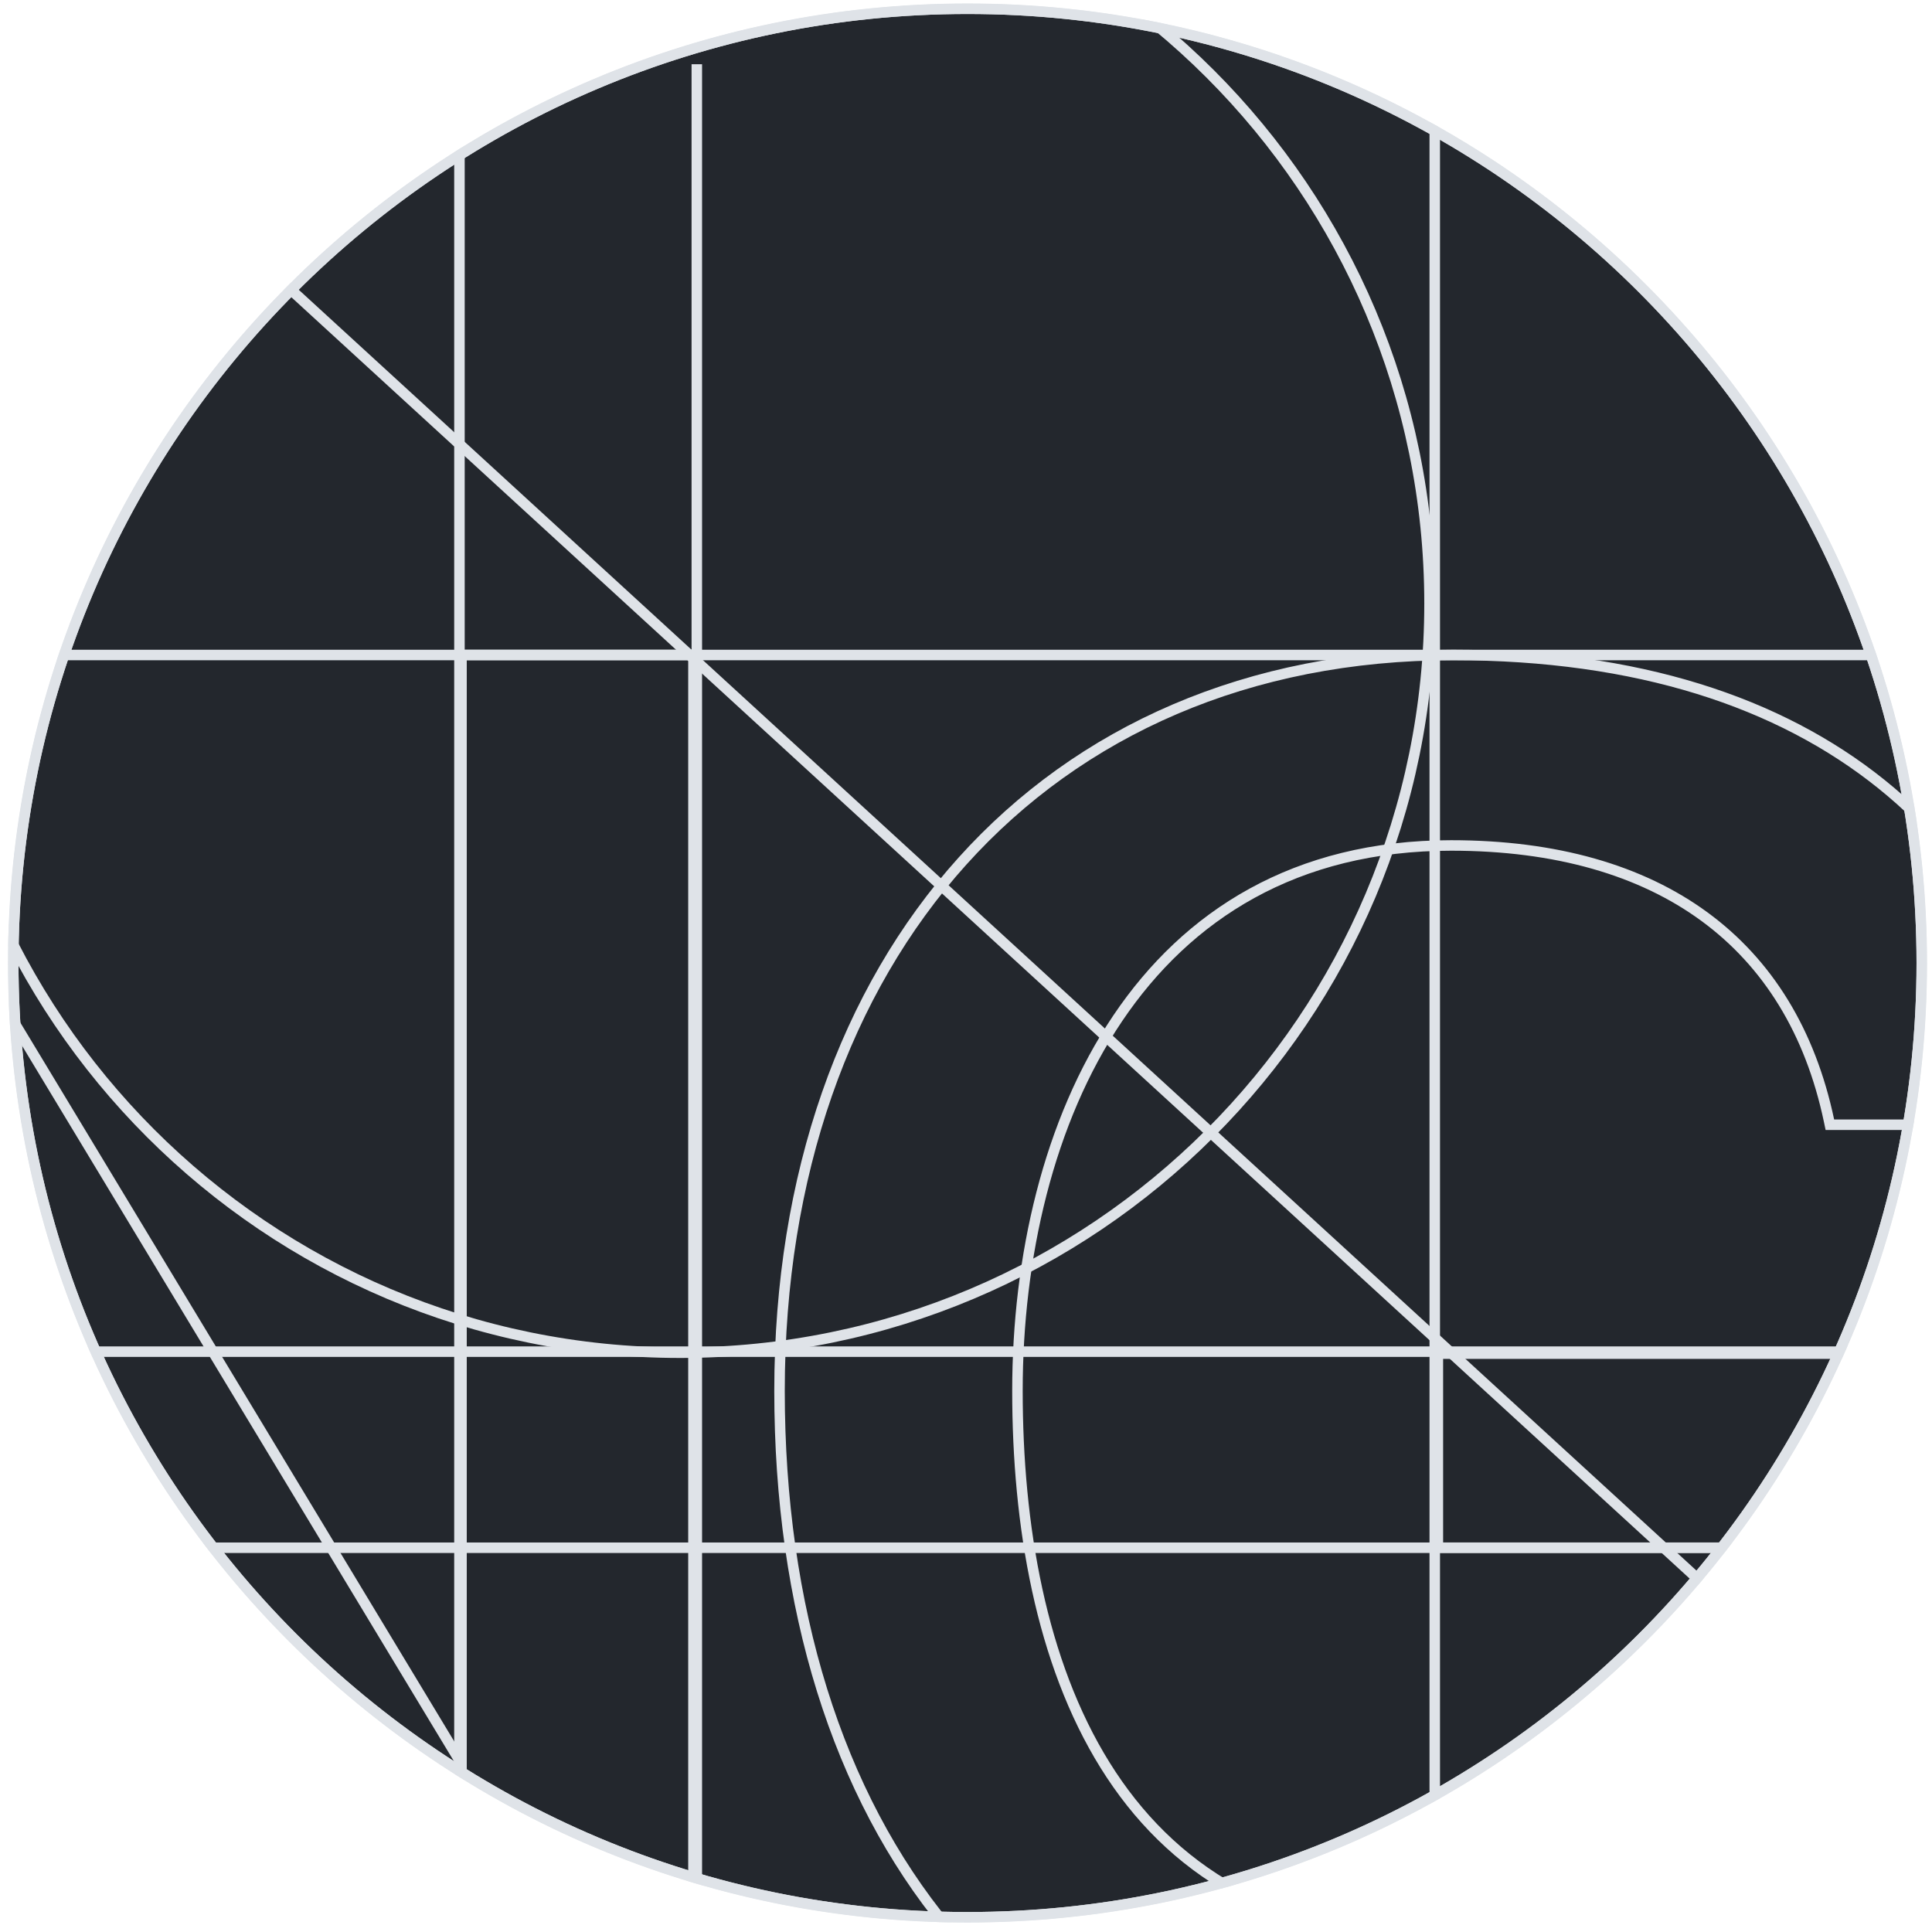
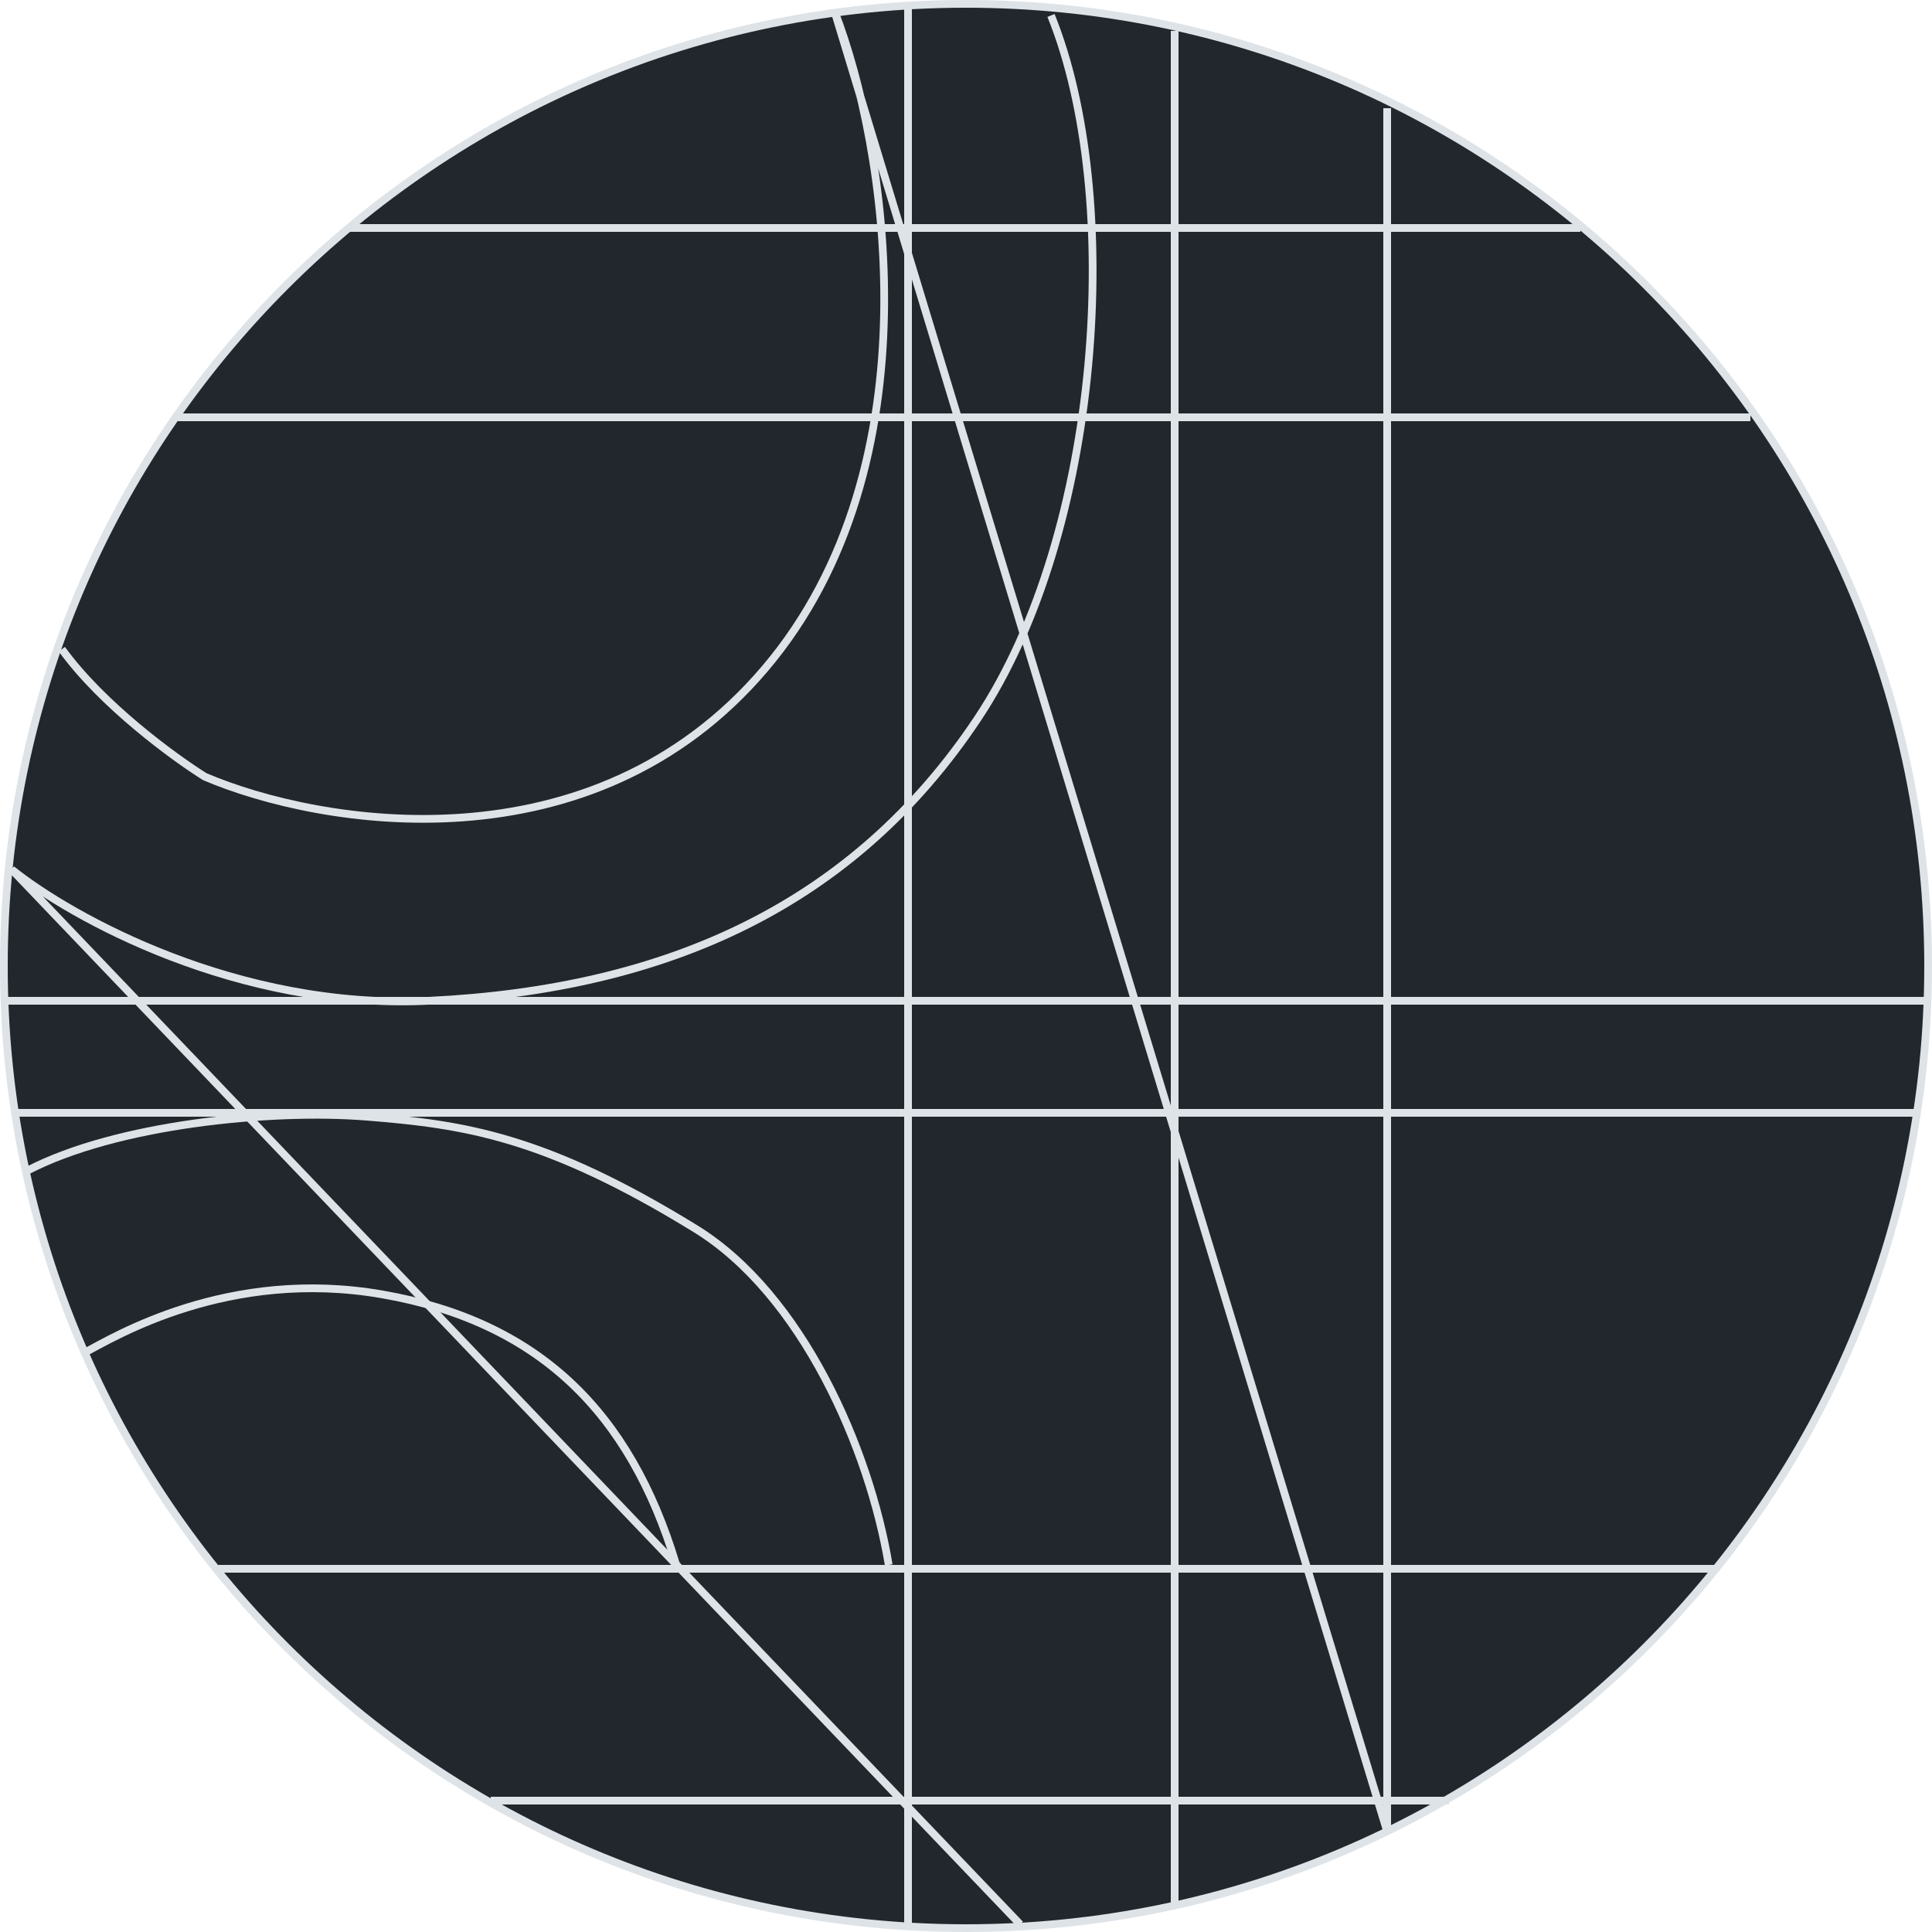
- <svg xmlns="http://www.w3.org/2000/svg" width="184" height="184" viewBox="0 0 184 184" fill="none">
-   <circle cx="92.144" cy="91.715" r="90.882" fill="#23272D" stroke="#DFE3E8" />
-   <mask id="mask0_85_311" style="mask-type:alpha" maskUnits="userSpaceOnUse" x="0" y="0" width="184" height="184">
-     <circle cx="92.144" cy="91.715" r="90.882" fill="#23272D" stroke="#DFE3E8" />
-   </mask>
-   <g mask="url(#mask0_85_311)">
-     <line x1="-0.012" y1="62.381" x2="200.997" y2="62.381" stroke="#DFE3E8" />
-     <line x1="-0.012" y1="128.729" x2="200.997" y2="128.729" stroke="#DFE3E8" />
-     <line x1="19.726" y1="20.279" x2="167.923" y2="156.082" stroke="#DFE3E8" />
-     <line x1="-0.012" y1="147.404" x2="200.997" y2="147.404" stroke="#DFE3E8" />
-     <line x1="66.364" y1="207.126" x2="66.364" y2="6.117" stroke="#DFE3E8" />
-     <line x1="136.644" y1="207.126" x2="136.644" y2="6.117" stroke="#DFE3E8" />
-     <line x1="43.757" y1="207.126" x2="43.757" y2="6.117" stroke="#DFE3E8" />
-     <circle cx="64.796" cy="57.48" r="71.35" stroke="#DFE3E8" />
-     <path d="M-43.447 200.479V200.979H-42.947H-22.047H-21.547V200.479V97.143L41.175 200.738L41.321 200.979H41.603H65.543H66.043V200.479V62.878V62.378H65.543H44.453H43.953V62.878V167.963L-18.579 64.371L-18.725 64.129H-19.007H-42.947H-43.447V64.629V200.479ZM174.191 106.723L174.274 107.119H174.68H196.53H197.126L197.022 106.533C194.725 93.515 188.879 82.463 179.173 74.669C169.469 66.876 155.955 62.378 138.39 62.378C118.879 62.378 102.828 69.614 91.658 82.016C80.494 94.412 74.24 111.934 74.24 132.459C74.24 153.063 79.725 170.856 90.196 183.508C100.677 196.172 116.118 203.639 135.92 203.639C146.337 203.639 154.78 201.728 161.802 198.049C168.658 194.456 174.128 189.195 178.749 182.444L183.889 200.616L183.992 200.979H184.37H198.62H199.12V200.479V129.419V128.919H198.62H137.44H136.94V129.419V146.899V147.399H137.44H176.837C176.576 169.427 159.075 184.589 137.06 184.589C121.366 184.589 111.362 177.932 105.256 168.129C99.127 158.291 96.9 145.241 96.9 132.459C96.9 119.796 99.831 106.793 106.457 96.972C113.067 87.173 123.367 80.519 138.2 80.519C148.193 80.519 156.299 82.876 162.343 87.31C168.382 91.74 172.407 98.276 174.191 106.723Z" stroke="#DFE3E8" />
-     <circle cx="92.144" cy="91.715" r="90.882" stroke="#DFE3E8" />
-   </g>
+ <svg xmlns="http://www.w3.org/2000/svg" width="250" height="250" viewBox="0 0 250 250" fill="none">
+   <path d="M179 13L179 237" stroke="#DEE3E8" />
+   <circle cx="125" cy="125" r="124.5" fill="#22272D" stroke="#DEE3E8" />
+   <path d="M117.5 249.5V0.5M63.5 233H187.5" stroke="#DEE3E8" />
+   <path d="M152 247L152 4" stroke="#DEE3E8" />
+   <path d="M87.5 202.5C81.5 182.5 69.5 171 49.5 167.5C29.5 163.999 14.693 173.062 11 175M115 202.5C112.5 187.5 103.812 167.5 90 159C70.5 147 60 145.5 47.5 144.5C35 143.5 15 145.5 3.5 151.5" stroke="#DEE3E8" />
+   <path d="M222 203L28 203" stroke="#DEE3E8" />
+   <path d="M8 84C13.2 91.2 22.5 98 26.5 100.5C41.334 106.833 76.6 112.9 99 86.5C121.4 60.1 114.667 18.667 108 1.5L179.5 237M136 2C145.5 25.5 142.5 69 126.5 93C110.5 117 86.5 128 55.5 129.5C30.7 130.7 9.167 118.667 1.5 112.5L132 249M204.5 29.5H45M226.5 54H23M0.5 129.5H249.5M2 144H248" stroke="#DEE3E8" />
+   <path d="M179.5 14V236.5" stroke="#DEE3E8" />
</svg>
